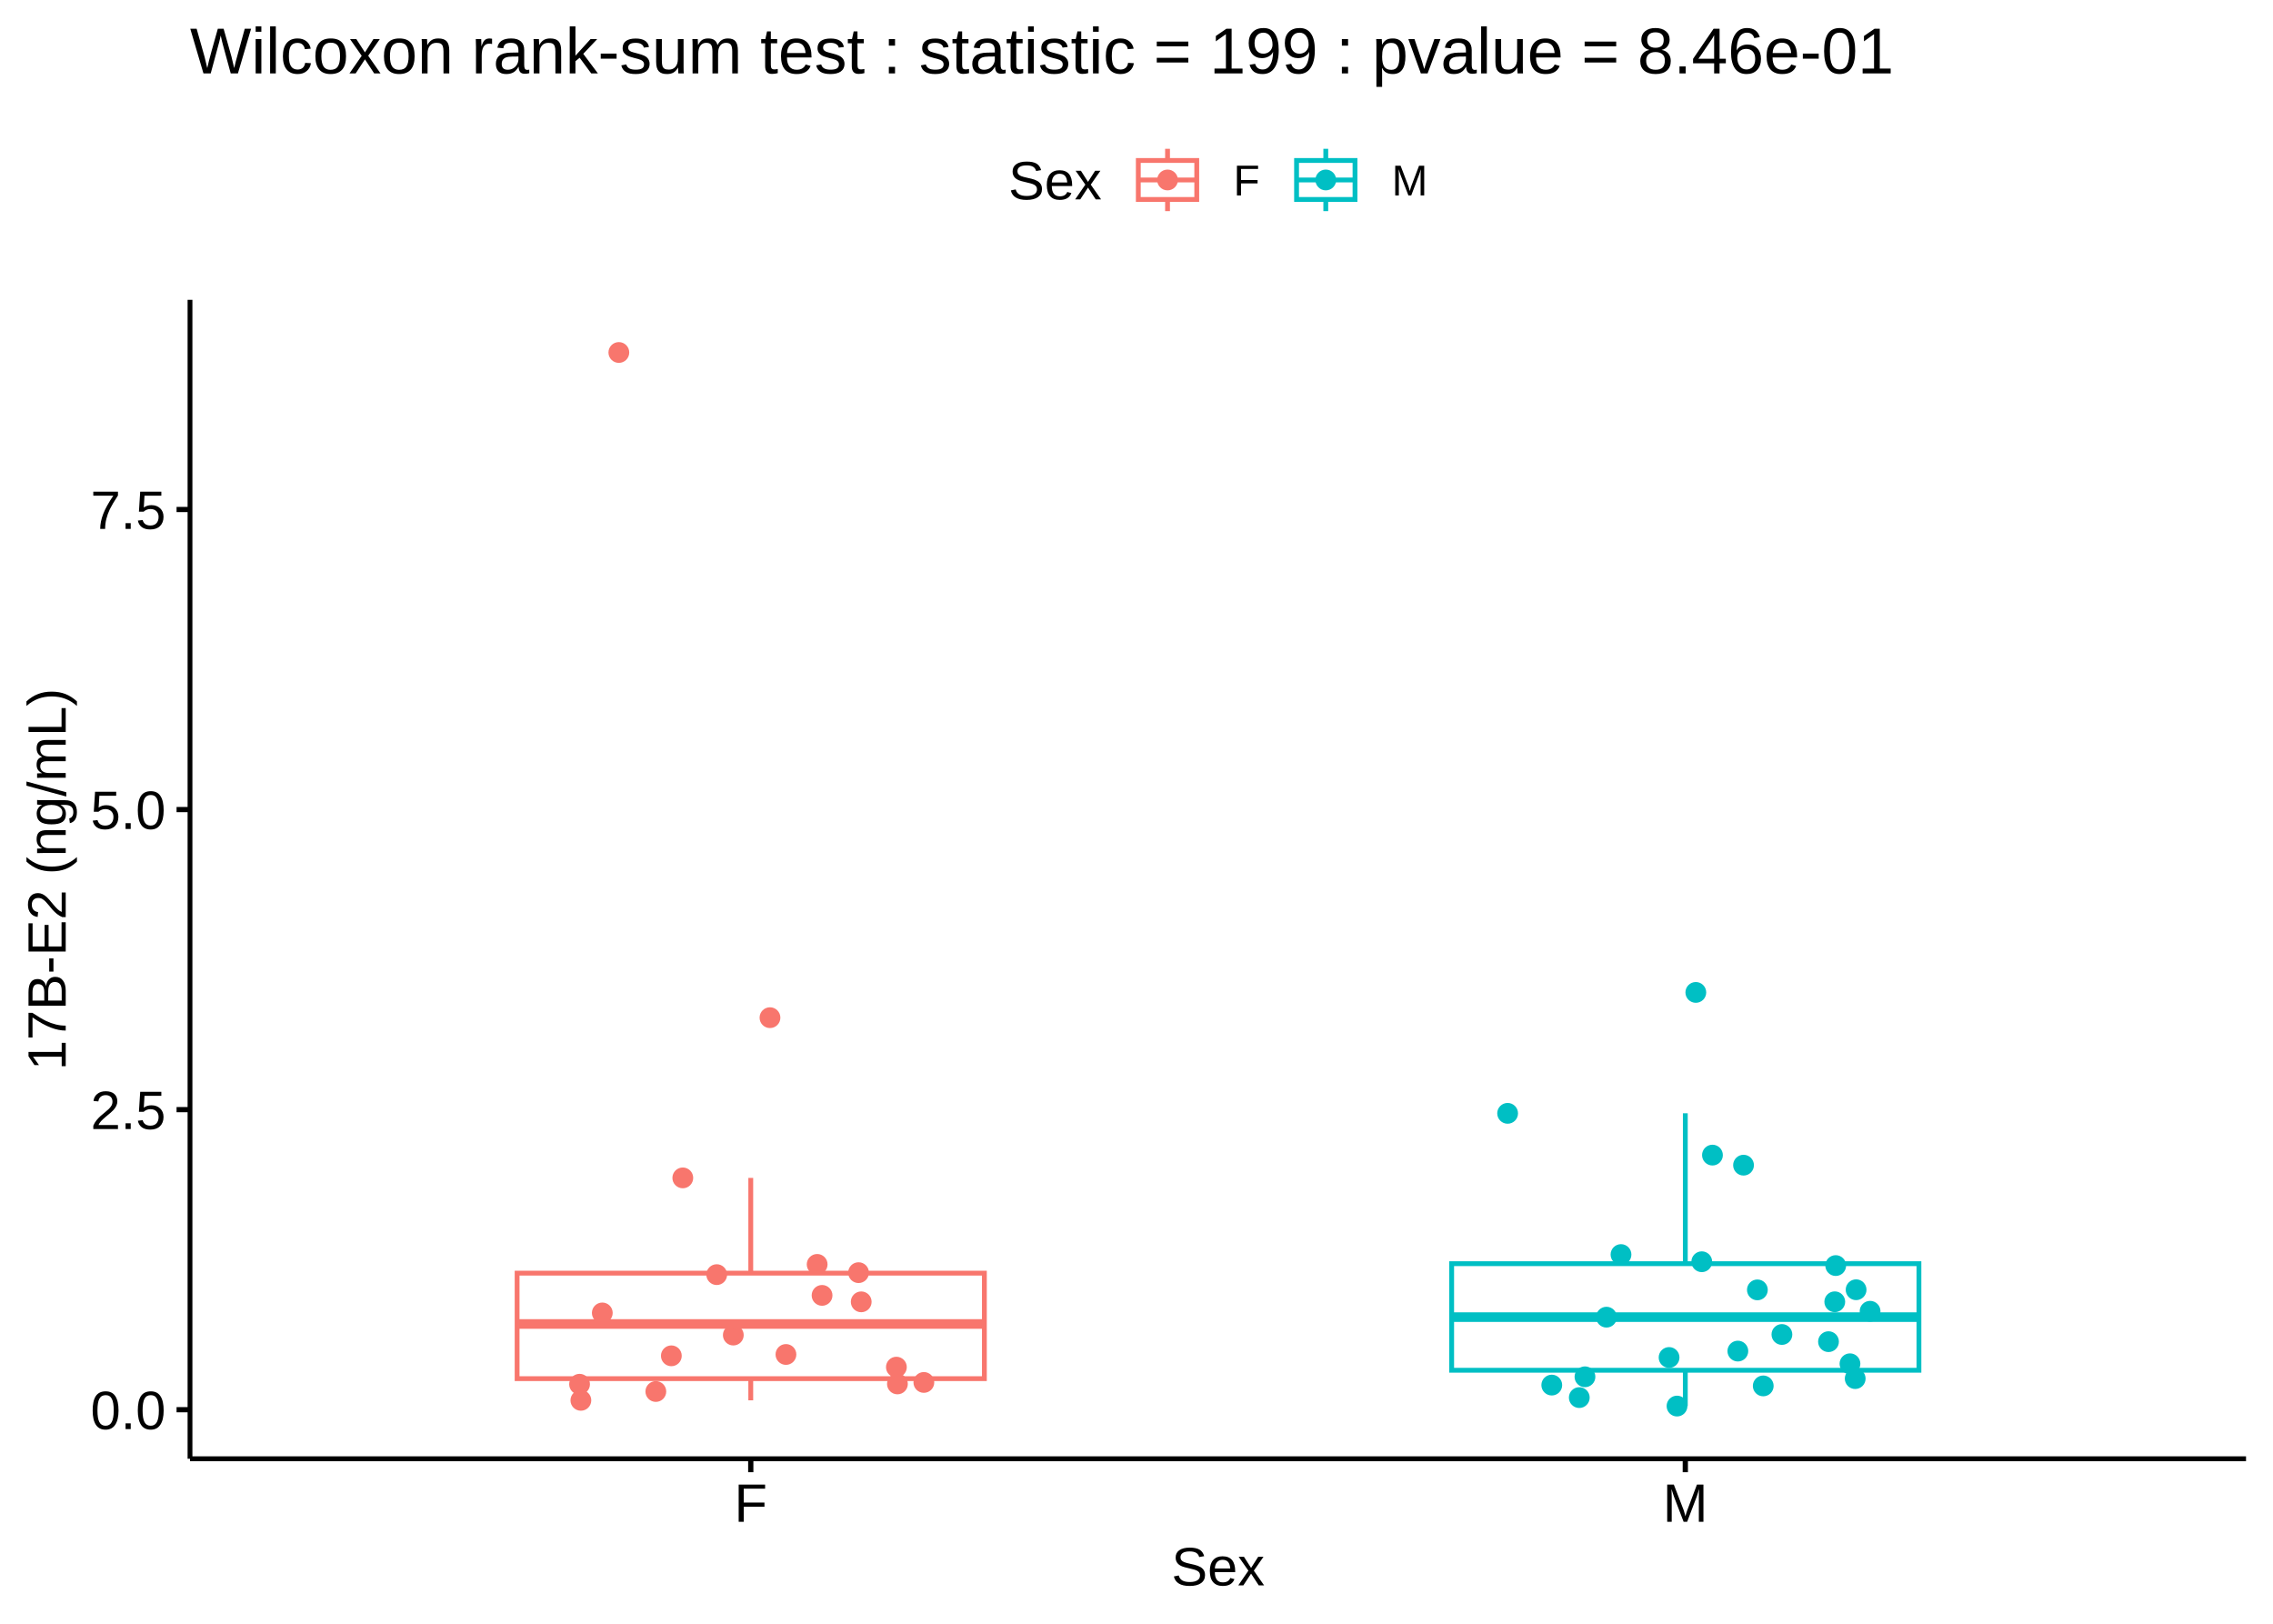
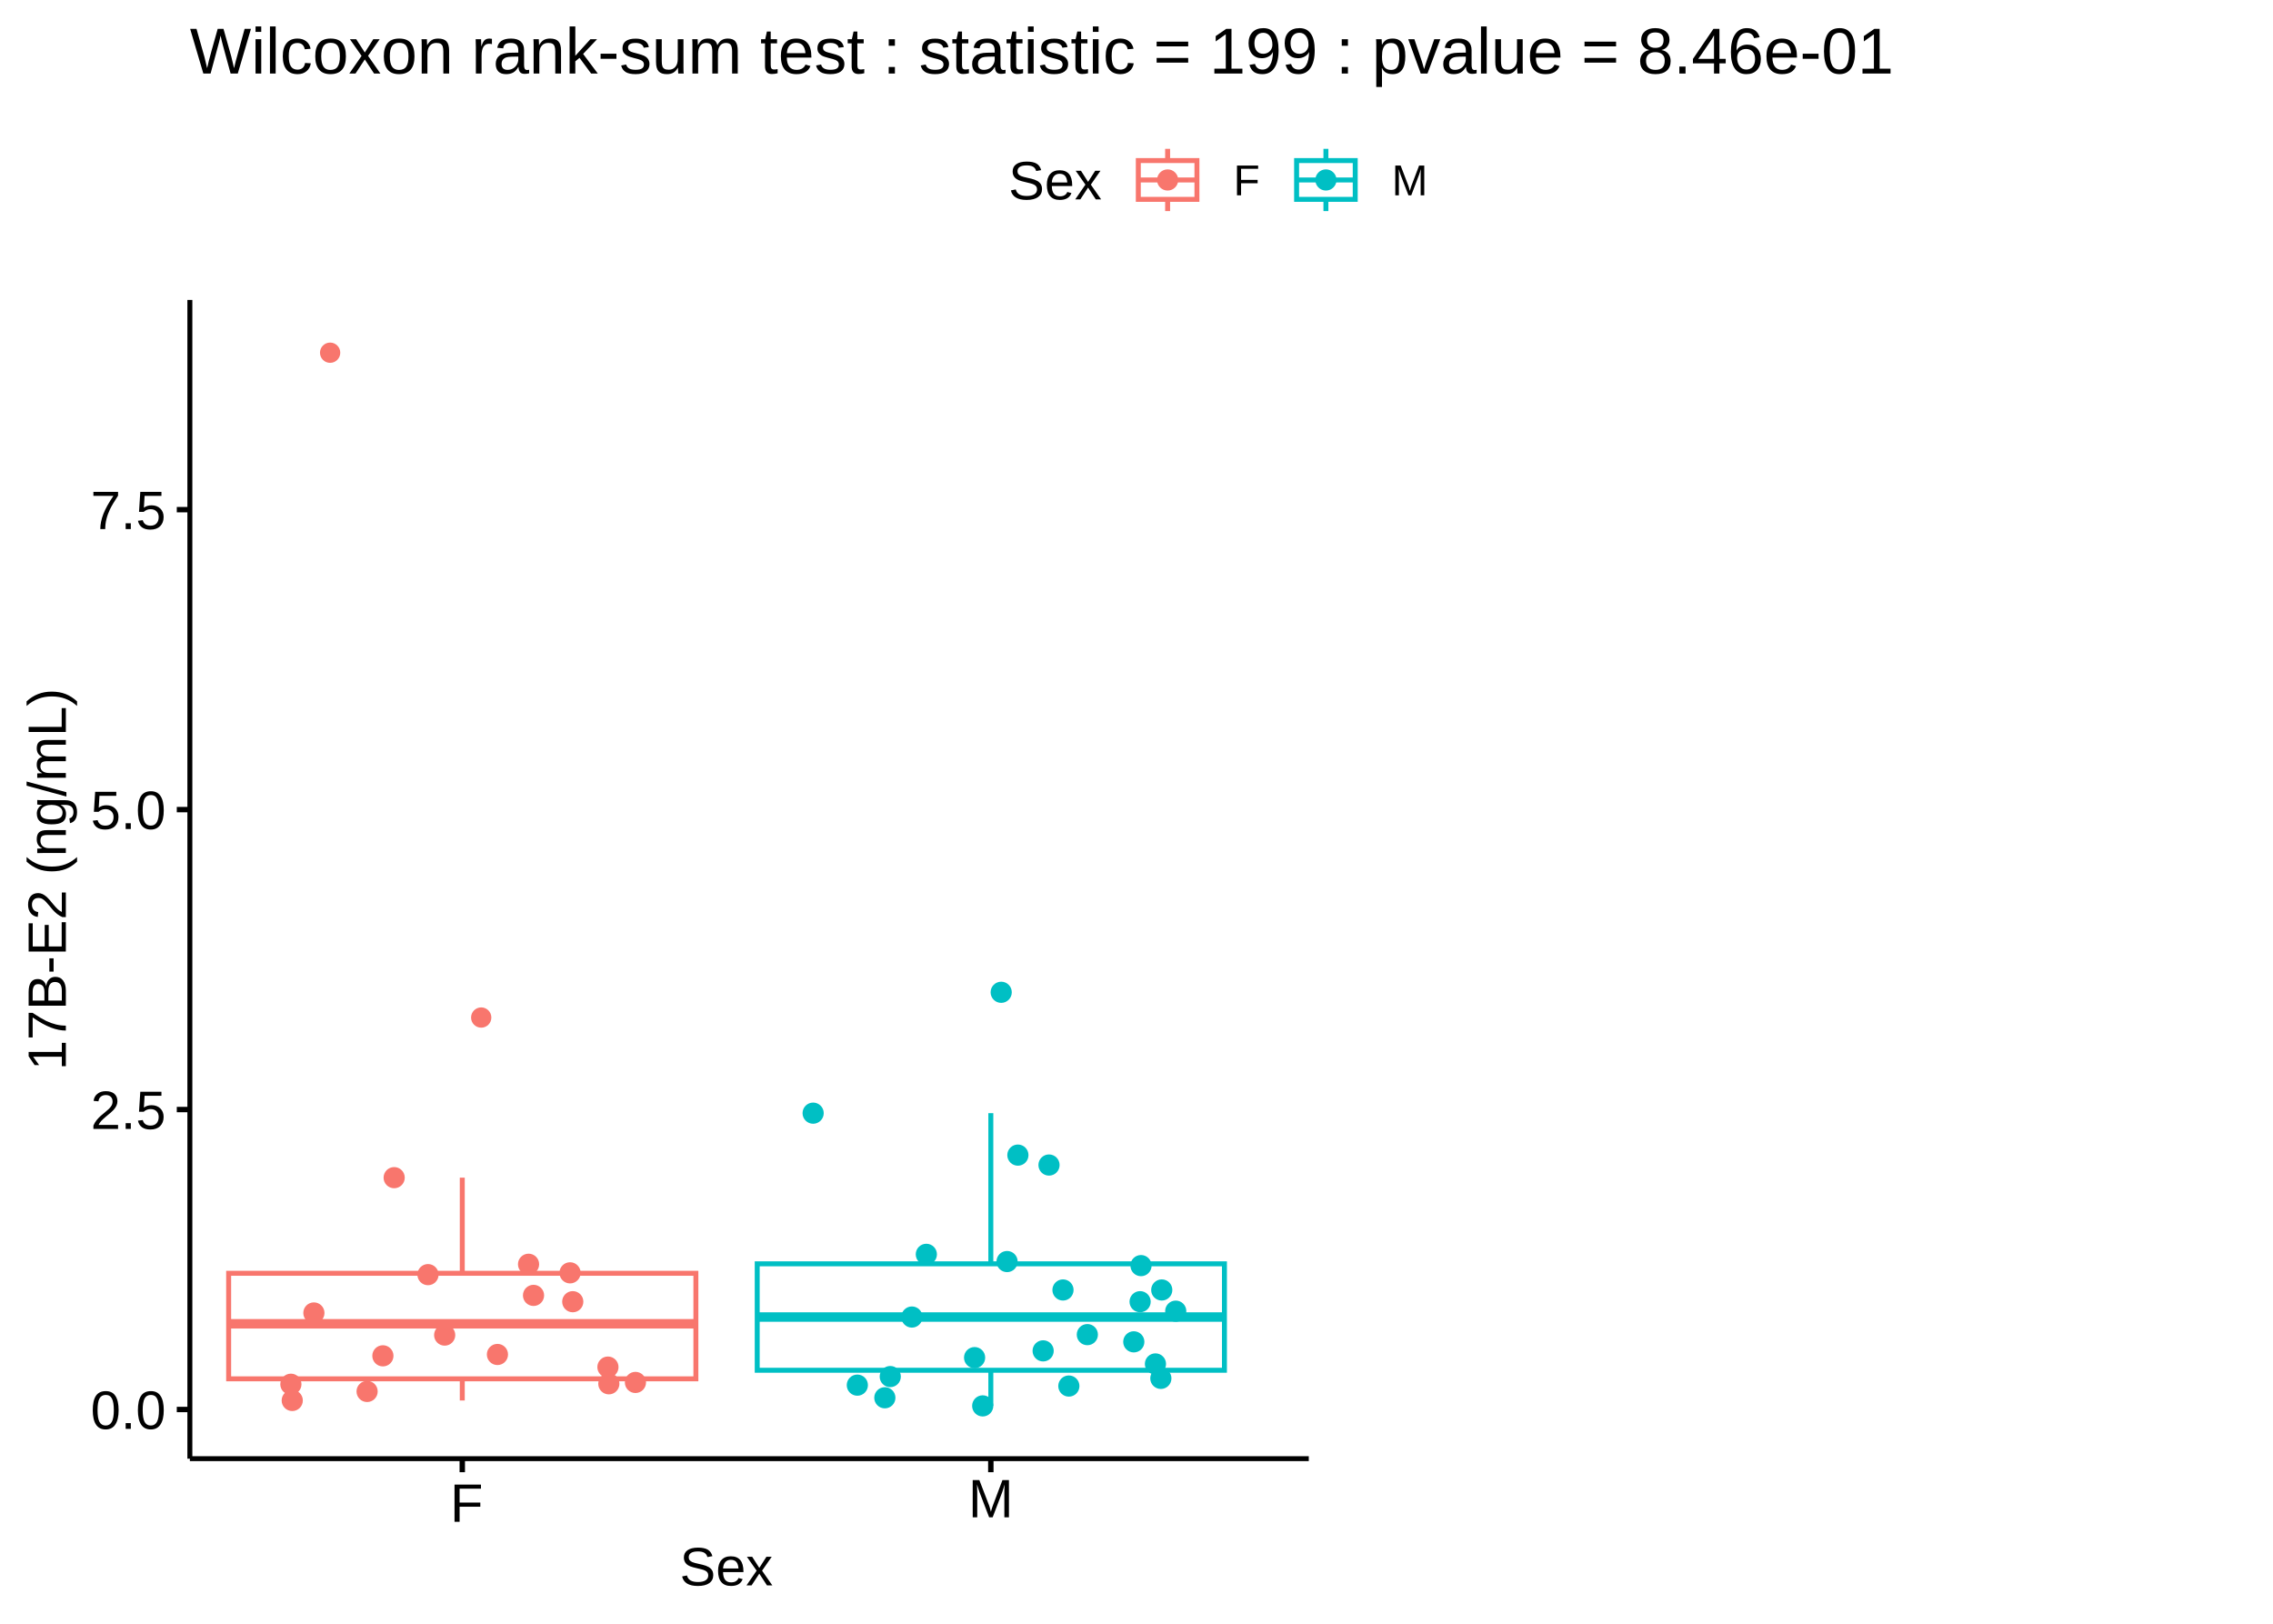
- <svg xmlns="http://www.w3.org/2000/svg" width="504.00pt" height="360.00pt" viewBox="0 0 504.00 360.00">
-   <g class="svglite">
-     <defs>
-       <style type="text/css">
-     .svglite line, .svglite polyline, .svglite polygon, .svglite path, .svglite rect, .svglite circle {
-       fill: none;
-       stroke: #000000;
-       stroke-linecap: round;
-       stroke-linejoin: round;
-       stroke-miterlimit: 10.00;
-     }
-     .svglite text {
-       white-space: pre;
-     }
-     .svglite g.glyphgroup path {
-       fill: inherit;
-       stroke: none;
-     }
-   </style>
-     </defs>
-     <rect width="100%" height="100%" style="stroke: none; fill: #FFFFFF;" />
-     <defs>
-       <clipPath id="cpMC4wMHw1MDQuMDB8MC4wMHwzNjAuMDA=">
-         <rect x="0.00" y="0.00" width="504.00" height="360.00" />
-       </clipPath>
-     </defs>
-     <g clip-path="url(#cpMC4wMHw1MDQuMDB8MC4wMHwzNjAuMDA=)">
-       <rect x="0.00" y="0.00" width="504.00" height="360.00" style="stroke-width: 1.16; stroke: #FFFFFF; fill: #FFFFFF;" />
+ <svg xmlns="http://www.w3.org/2000/svg" id="Layer_1" version="1.1" viewBox="0 0 504 360">
+   <defs>
+     <style>
+       .st0, .st1, .st2, .st3, .st4, .st5, .st6, .st7, .st8 {
+         fill: none;
+       }
+ 
+       .st9, .st1, .st2, .st5, .st6, .st10 {
+         stroke-miterlimit: 10;
+       }
+ 
+       .st9, .st1, .st2, .st11, .st7 {
+         stroke: #f8766d;
+       }
+ 
+       .st9, .st1, .st3, .st5, .st10, .st7, .st8 {
+         stroke-width: 1.1px;
+       }
+ 
+       .st9, .st12, .st13, .st10 {
+         fill: #fff;
+       }
+ 
+       .st2, .st6 {
+         stroke-width: 2.1px;
+       }
+ 
+       .st12 {
+         stroke: #fff;
+       }
+ 
+       .st12, .st3, .st4, .st14, .st11, .st7, .st8 {
+         stroke-linejoin: round;
+       }
+ 
+       .st12, .st4 {
+         stroke-width: 1.2px;
+       }
+ 
+       .st12, .st14, .st11 {
+         stroke-linecap: round;
+       }
+ 
+       .st15 {
+         font-size: 12px;
+       }
+ 
+       .st15, .st16, .st17 {
+         font-family: ArialMT, Arial;
+         isolation: isolate;
+       }
+ 
+       .st3, .st4 {
+         stroke: #000;
+       }
+ 
+       .st18 {
+         clip-path: url(#clippath-1);
+       }
+ 
+       .st19 {
+         clip-path: url(#clippath-2);
+       }
+ 
+       .st5, .st14, .st6, .st10, .st8 {
+         stroke: #00bfc4;
+       }
+ 
+       .st14 {
+         fill: #00bfc4;
+       }
+ 
+       .st14, .st11 {
+         stroke-width: .7px;
+       }
+ 
+       .st16 {
+         font-size: 14.4px;
+       }
+ 
+       .st11 {
+         fill: #f8766d;
+       }
+ 
+       .st17 {
+         font-size: 9.6px;
+       }
+ 
+       .st20 {
+         clip-path: url(#clippath);
+       }
+     </style>
+     <clipPath id="clippath">
+       <rect class="st0" width="504" height="360" />
+     </clipPath>
+     <clipPath id="clippath-1">
+       <rect class="st0" x="42.1" y="66.5" width="455.9" height="257" />
+     </clipPath>
+     <clipPath id="clippath-2">
+       <rect class="st0" width="504" height="360" />
+     </clipPath>
+   </defs>
+   <rect class="st13" width="504" height="360" />
+   <g class="st20">
+     <rect class="st12" width="504" height="360" />
+   </g>
+   <g class="st18">
+     <g>
+       <line class="st7" x1="102.5" y1="282.3" x2="102.5" y2="261.1" />
+       <line class="st7" x1="102.5" y1="305.7" x2="102.5" y2="310.5" />
+       <polygon class="st9" points="50.7 282.3 50.7 305.7 154.3 305.7 154.3 282.3 50.7 282.3" />
+       <line class="st2" x1="50.7" y1="293.5" x2="154.3" y2="293.5" />
+       <line class="st8" x1="219.7" y1="280.2" x2="219.7" y2="246.8" />
+       <line class="st8" x1="219.7" y1="303.8" x2="219.7" y2="311.7" />
+       <polygon class="st10" points="167.9 280.2 167.9 303.8 271.5 303.8 271.5 280.2 167.9 280.2" />
+       <line class="st6" x1="167.9" y1="292" x2="271.5" y2="292" />
+       <circle class="st11" cx="84.9" cy="300.6" r="2" />
+       <circle class="st11" cx="126.4" cy="282.2" r="2" />
+       <circle class="st11" cx="94.9" cy="282.6" r="2" />
+       <circle class="st14" cx="251.4" cy="297.5" r="2" />
+       <circle class="st14" cx="256.2" cy="302.4" r="2" />
+       <circle class="st11" cx="64.8" cy="310.5" r="2" />
+       <circle class="st14" cx="222" cy="220" r="2" />
+       <circle class="st11" cx="135" cy="306.8" r="2" />
+       <circle class="st11" cx="106.7" cy="225.6" r="1.9" />
+       <circle class="st14" cx="216.1" cy="301" r="2" />
+       <circle class="st14" cx="257.6" cy="286" r="2" />
+       <circle class="st11" cx="98.6" cy="296" r="2" />
+       <circle class="st11" cx="117.2" cy="280.3" r="2" />
+       <circle class="st14" cx="225.7" cy="256.1" r="2" />
+       <circle class="st11" cx="69.6" cy="291.1" r="2" />
+       <circle class="st14" cx="252.8" cy="288.6" r="2" />
+       <circle class="st11" cx="81.4" cy="308.5" r="2" />
+       <circle class="st11" cx="64.5" cy="306.9" r="2" />
+       <circle class="st14" cx="205.4" cy="278.1" r="2" />
+       <circle class="st14" cx="257.4" cy="305.6" r="2" />
+       <circle class="st11" cx="134.8" cy="303.1" r="2" />
+       <circle class="st14" cx="235.7" cy="286" r="2" />
+       <circle class="st14" cx="231.3" cy="299.5" r="2" />
+       <circle class="st14" cx="260.7" cy="290.7" r="2" />
+       <circle class="st14" cx="232.6" cy="258.3" r="2" />
+       <circle class="st14" cx="237" cy="307.3" r="2" />
+       <circle class="st14" cx="223.3" cy="279.7" r="2" />
+       <circle class="st11" cx="110.3" cy="300.3" r="2" />
+       <circle class="st14" cx="202.2" cy="292" r="2" />
+       <circle class="st11" cx="73.2" cy="78.2" r="1.9" />
+       <circle class="st11" cx="140.9" cy="306.5" r="2" />
+       <circle class="st14" cx="253" cy="280.6" r="2" />
+       <circle class="st11" cx="118.3" cy="287.2" r="2" />
+       <circle class="st11" cx="127" cy="288.6" r="2" />
+       <circle class="st14" cx="180.3" cy="246.8" r="2" />
+       <circle class="st14" cx="217.9" cy="311.7" r="2" />
+       <circle class="st14" cx="241.1" cy="295.9" r="2" />
+       <circle class="st14" cx="196.2" cy="309.9" r="2" />
+       <circle class="st11" cx="87.4" cy="261.1" r="2" />
+       <circle class="st14" cx="197.4" cy="305.2" r="2" />
+       <circle class="st14" cx="190.1" cy="307.1" r="2" />
    </g>
-     <defs>
-       <clipPath id="cpNDIuMTN8NDk4LjAyfDY2LjQ3fDMyMy40Mg==">
-         <rect x="42.13" y="66.47" width="455.89" height="256.95" />
-       </clipPath>
-     </defs>
-     <g clip-path="url(#cpNDIuMTN8NDk4LjAyfDY2LjQ3fDMyMy40Mg==)">
-       <rect x="42.13" y="66.47" width="455.89" height="256.95" style="stroke-width: 1.16; stroke: none; fill: #FFFFFF;" />
-       <line x1="166.47" y1="282.27" x2="166.47" y2="261.15" style="stroke-width: 1.07; stroke: #F8766D; stroke-linecap: butt;" />
-       <line x1="166.47" y1="305.66" x2="166.47" y2="310.46" style="stroke-width: 1.07; stroke: #F8766D; stroke-linecap: butt;" />
-       <polygon points="114.66,282.27 114.66,305.66 218.27,305.66 218.27,282.27 114.66,282.27 " style="stroke-width: 1.07; stroke: #F8766D; stroke-linecap: butt; stroke-linejoin: miter; fill: #FFFFFF;" />
-       <line x1="114.66" y1="293.54" x2="218.27" y2="293.54" style="stroke-width: 2.13; stroke: #F8766D; stroke-linecap: butt; stroke-linejoin: miter;" />
-       <line x1="373.69" y1="280.17" x2="373.69" y2="246.83" style="stroke-width: 1.07; stroke: #00BFC4; stroke-linecap: butt;" />
-       <line x1="373.69" y1="303.80" x2="373.69" y2="311.74" style="stroke-width: 1.07; stroke: #00BFC4; stroke-linecap: butt;" />
-       <polygon points="321.88,280.17 321.88,303.80 425.49,303.80 425.49,280.17 321.88,280.17 " style="stroke-width: 1.07; stroke: #00BFC4; stroke-linecap: butt; stroke-linejoin: miter; fill: #FFFFFF;" />
-       <line x1="321.88" y1="292.02" x2="425.49" y2="292.02" style="stroke-width: 2.13; stroke: #00BFC4; stroke-linecap: butt; stroke-linejoin: miter;" />
-       <circle cx="148.86" cy="300.60" r="1.95" style="stroke-width: 0.71; stroke: #F8766D; fill: #F8766D;" />
-       <circle cx="190.37" cy="282.16" r="1.95" style="stroke-width: 0.71; stroke: #F8766D; fill: #F8766D;" />
-       <circle cx="158.92" cy="282.60" r="1.95" style="stroke-width: 0.71; stroke: #F8766D; fill: #F8766D;" />
-       <circle cx="405.44" cy="297.46" r="1.95" style="stroke-width: 0.71; stroke: #00BFC4; fill: #00BFC4;" />
-       <circle cx="410.20" cy="302.36" r="1.95" style="stroke-width: 0.71; stroke: #00BFC4; fill: #00BFC4;" />
-       <circle cx="128.80" cy="310.47" r="1.95" style="stroke-width: 0.71; stroke: #F8766D; fill: #F8766D;" />
-       <circle cx="376.02" cy="220.03" r="1.95" style="stroke-width: 0.71; stroke: #00BFC4; fill: #00BFC4;" />
-       <circle cx="198.99" cy="306.83" r="1.95" style="stroke-width: 0.71; stroke: #F8766D; fill: #F8766D;" />
-       <circle cx="170.73" cy="225.63" r="1.95" style="stroke-width: 0.71; stroke: #F8766D; fill: #F8766D;" />
-       <circle cx="370.09" cy="300.97" r="1.95" style="stroke-width: 0.71; stroke: #00BFC4; fill: #00BFC4;" />
-       <circle cx="411.56" cy="285.95" r="1.95" style="stroke-width: 0.71; stroke: #00BFC4; fill: #00BFC4;" />
-       <circle cx="162.60" cy="296.00" r="1.95" style="stroke-width: 0.71; stroke: #F8766D; fill: #F8766D;" />
-       <circle cx="181.19" cy="280.33" r="1.95" style="stroke-width: 0.71; stroke: #F8766D; fill: #F8766D;" />
-       <circle cx="379.71" cy="256.10" r="1.95" style="stroke-width: 0.71; stroke: #00BFC4; fill: #00BFC4;" />
-       <circle cx="133.55" cy="291.09" r="1.95" style="stroke-width: 0.71; stroke: #F8766D; fill: #F8766D;" />
-       <circle cx="406.83" cy="288.62" r="1.95" style="stroke-width: 0.71; stroke: #00BFC4; fill: #00BFC4;" />
-       <circle cx="145.42" cy="308.51" r="1.95" style="stroke-width: 0.71; stroke: #F8766D; fill: #F8766D;" />
-       <circle cx="128.51" cy="306.90" r="1.95" style="stroke-width: 0.71; stroke: #F8766D; fill: #F8766D;" />
-       <circle cx="359.43" cy="278.15" r="1.95" style="stroke-width: 0.71; stroke: #00BFC4; fill: #00BFC4;" />
-       <circle cx="411.36" cy="305.65" r="1.95" style="stroke-width: 0.71; stroke: #00BFC4; fill: #00BFC4;" />
-       <circle cx="198.76" cy="303.11" r="1.95" style="stroke-width: 0.71; stroke: #F8766D; fill: #F8766D;" />
-       <circle cx="389.67" cy="285.98" r="1.95" style="stroke-width: 0.71; stroke: #00BFC4; fill: #00BFC4;" />
-       <circle cx="385.34" cy="299.55" r="1.95" style="stroke-width: 0.71; stroke: #00BFC4; fill: #00BFC4;" />
-       <circle cx="414.66" cy="290.72" r="1.95" style="stroke-width: 0.71; stroke: #00BFC4; fill: #00BFC4;" />
-       <circle cx="386.60" cy="258.33" r="1.95" style="stroke-width: 0.71; stroke: #00BFC4; fill: #00BFC4;" />
-       <circle cx="390.97" cy="307.27" r="1.95" style="stroke-width: 0.71; stroke: #00BFC4; fill: #00BFC4;" />
-       <circle cx="377.34" cy="279.74" r="1.95" style="stroke-width: 0.71; stroke: #00BFC4; fill: #00BFC4;" />
-       <circle cx="174.27" cy="300.30" r="1.95" style="stroke-width: 0.71; stroke: #F8766D; fill: #F8766D;" />
-       <circle cx="356.21" cy="292.03" r="1.95" style="stroke-width: 0.71; stroke: #00BFC4; fill: #00BFC4;" />
-       <circle cx="137.22" cy="78.15" r="1.95" style="stroke-width: 0.71; stroke: #F8766D; fill: #F8766D;" />
-       <circle cx="204.85" cy="306.50" r="1.95" style="stroke-width: 0.71; stroke: #F8766D; fill: #F8766D;" />
-       <circle cx="407.04" cy="280.59" r="1.95" style="stroke-width: 0.71; stroke: #00BFC4; fill: #00BFC4;" />
-       <circle cx="182.28" cy="287.20" r="1.95" style="stroke-width: 0.71; stroke: #F8766D; fill: #F8766D;" />
-       <circle cx="190.96" cy="288.63" r="1.95" style="stroke-width: 0.71; stroke: #F8766D; fill: #F8766D;" />
-       <circle cx="334.29" cy="246.84" r="1.95" style="stroke-width: 0.71; stroke: #00BFC4; fill: #00BFC4;" />
-       <circle cx="371.85" cy="311.74" r="1.95" style="stroke-width: 0.71; stroke: #00BFC4; fill: #00BFC4;" />
-       <circle cx="395.11" cy="295.87" r="1.95" style="stroke-width: 0.71; stroke: #00BFC4; fill: #00BFC4;" />
-       <circle cx="350.18" cy="309.86" r="1.95" style="stroke-width: 0.71; stroke: #00BFC4; fill: #00BFC4;" />
-       <circle cx="151.40" cy="261.15" r="1.95" style="stroke-width: 0.71; stroke: #F8766D; fill: #F8766D;" />
-       <circle cx="351.44" cy="305.25" r="1.95" style="stroke-width: 0.71; stroke: #00BFC4; fill: #00BFC4;" />
-       <circle cx="344.08" cy="307.09" r="1.95" style="stroke-width: 0.71; stroke: #00BFC4; fill: #00BFC4;" />
-     </g>
-     <g clip-path="url(#cpMC4wMHw1MDQuMDB8MC4wMHwzNjAuMDA=)">
-       <polyline points="42.13,323.42 42.13,66.47 " style="stroke-width: 1.07; stroke-linecap: butt;" />
-       <text x="36.76" y="316.85" text-anchor="end" style="font-size: 12.00px; font-family: &quot;Arial&quot;;" textLength="16.67px" lengthAdjust="spacingAndGlyphs">0.0</text>
-       <text x="36.76" y="250.32" text-anchor="end" style="font-size: 12.00px; font-family: &quot;Arial&quot;;" textLength="16.67px" lengthAdjust="spacingAndGlyphs">2.5</text>
-       <text x="36.76" y="183.79" text-anchor="end" style="font-size: 12.00px; font-family: &quot;Arial&quot;;" textLength="16.67px" lengthAdjust="spacingAndGlyphs">5.0</text>
-       <text x="36.76" y="117.26" text-anchor="end" style="font-size: 12.00px; font-family: &quot;Arial&quot;;" textLength="16.67px" lengthAdjust="spacingAndGlyphs">7.5</text>
-       <polyline points="39.15,312.55 42.13,312.55 " style="stroke-width: 1.16; stroke-linecap: butt;" />
-       <polyline points="39.15,246.02 42.13,246.02 " style="stroke-width: 1.16; stroke-linecap: butt;" />
-       <polyline points="39.15,179.49 42.13,179.49 " style="stroke-width: 1.16; stroke-linecap: butt;" />
-       <polyline points="39.15,112.96 42.13,112.96 " style="stroke-width: 1.16; stroke-linecap: butt;" />
-       <polyline points="42.13,323.42 498.02,323.42 " style="stroke-width: 1.07; stroke-linecap: butt;" />
-       <polyline points="166.47,326.41 166.47,323.42 " style="stroke-width: 1.16; stroke-linecap: butt;" />
-       <polyline points="373.69,326.41 373.69,323.42 " style="stroke-width: 1.16; stroke-linecap: butt;" />
-       <text x="166.47" y="337.40" text-anchor="middle" style="font-size: 12.00px; font-family: &quot;Arial&quot;;" textLength="7.33px" lengthAdjust="spacingAndGlyphs">F</text>
-       <text x="373.69" y="337.40" text-anchor="middle" style="font-size: 12.00px; font-family: &quot;Arial&quot;;" textLength="10.00px" lengthAdjust="spacingAndGlyphs">M</text>
-       <text x="270.08" y="351.50" text-anchor="middle" style="font-size: 12.00px; font-family: &quot;Arial&quot;;" textLength="20.67px" lengthAdjust="spacingAndGlyphs">Sex</text>
-       <text transform="translate(14.57,194.95) rotate(-90)" text-anchor="middle" style="font-size: 12.00px; font-family: &quot;Arial&quot;;" textLength="84.69px" lengthAdjust="spacingAndGlyphs">17B-E2 (ng/mL)</text>
-       <rect x="217.61" y="25.28" width="104.94" height="29.24" style="stroke-width: 1.16; stroke: none; fill: #FFFFFF;" />
-       <text x="223.59" y="44.20" style="font-size: 12.00px; font-family: &quot;Arial&quot;;" textLength="20.67px" lengthAdjust="spacingAndGlyphs">Sex</text>
-       <polyline points="258.88,46.81 258.88,44.22 " style="stroke-width: 1.07; stroke: #F8766D; stroke-linecap: butt; stroke-linejoin: miter;" />
-       <polyline points="258.88,35.58 258.88,32.99 " style="stroke-width: 1.07; stroke: #F8766D; stroke-linecap: butt; stroke-linejoin: miter;" />
-       <rect x="252.40" y="35.58" width="12.96" height="8.64" style="stroke-width: 1.07; stroke: #F8766D; stroke-linecap: butt; stroke-linejoin: miter; fill: #FFFFFF;" />
-       <polyline points="252.40,39.90 265.36,39.90 " style="stroke-width: 1.07; stroke: #F8766D; stroke-linecap: butt; stroke-linejoin: miter;" />
-       <circle cx="258.88" cy="39.90" r="1.95" style="stroke-width: 0.71; stroke: #F8766D; fill: #F8766D;" />
-       <polyline points="293.97,46.81 293.97,44.22 " style="stroke-width: 1.07; stroke: #00BFC4; stroke-linecap: butt; stroke-linejoin: miter;" />
-       <polyline points="293.97,35.58 293.97,32.99 " style="stroke-width: 1.07; stroke: #00BFC4; stroke-linecap: butt; stroke-linejoin: miter;" />
-       <rect x="287.49" y="35.58" width="12.96" height="8.64" style="stroke-width: 1.07; stroke: #00BFC4; stroke-linecap: butt; stroke-linejoin: miter; fill: #FFFFFF;" />
-       <polyline points="287.49,39.90 300.45,39.90 " style="stroke-width: 1.07; stroke: #00BFC4; stroke-linecap: butt; stroke-linejoin: miter;" />
-       <circle cx="293.97" cy="39.90" r="1.95" style="stroke-width: 0.71; stroke: #00BFC4; fill: #00BFC4;" />
-       <text x="273.49" y="43.33" style="font-size: 9.60px; font-family: &quot;Arial&quot;;" textLength="5.86px" lengthAdjust="spacingAndGlyphs">F</text>
-       <text x="308.59" y="43.33" style="font-size: 9.60px; font-family: &quot;Arial&quot;;" textLength="7.98px" lengthAdjust="spacingAndGlyphs">M</text>
-       <text x="42.13" y="16.28" style="font-size: 14.40px; font-family: &quot;Arial&quot;;" textLength="377.61px" lengthAdjust="spacingAndGlyphs">Wilcoxon rank-sum test : statistic = 199 : pvalue = 8.46e-01</text>
+   </g>
+   <g class="st19">
+     <g>
+       <line class="st3" x1="42.1" y1="323.4" x2="42.1" y2="66.5" />
+       <text class="st15" transform="translate(20.1 316.8)">
+         <tspan x="0" y="0">0.0</tspan>
+       </text>
+       <text class="st15" transform="translate(20.1 250.3)">
+         <tspan x="0" y="0">2.5</tspan>
+       </text>
+       <text class="st15" transform="translate(20.1 183.8)">
+         <tspan x="0" y="0">5.0</tspan>
+       </text>
+       <text class="st15" transform="translate(20.1 117.3)">
+         <tspan x="0" y="0">7.5</tspan>
+       </text>
+       <line class="st4" x1="39.2" y1="312.5" x2="42.1" y2="312.5" />
+       <line class="st4" x1="39.2" y1="246" x2="42.1" y2="246" />
+       <line class="st4" x1="39.2" y1="179.5" x2="42.1" y2="179.5" />
+       <line class="st4" x1="39.2" y1="113" x2="42.1" y2="113" />
+       <line class="st3" x1="42.1" y1="323.4" x2="290.2" y2="323.4" />
+       <line class="st4" x1="102.5" y1="326.4" x2="102.5" y2="323.4" />
+       <line class="st4" x1="219.7" y1="326.4" x2="219.7" y2="323.4" />
+       <text class="st15" transform="translate(99.8 337.4)">
+         <tspan x="0" y="0">F</tspan>
+       </text>
+       <text class="st15" transform="translate(214.7 336.4)">
+         <tspan x="0" y="0">M</tspan>
+       </text>
+       <text class="st15" transform="translate(150.7 351.5)">
+         <tspan x="0" y="0">Sex</tspan>
+       </text>
+       <text class="st15" transform="translate(14.6 237.3) rotate(-90)">
+         <tspan x="0" y="0">17B-E2 (ng/mL)</tspan>
+       </text>
+       <rect class="st13" x="217.6" y="25.3" width="104.9" height="29.2" />
+       <text class="st15" transform="translate(223.6 44.2)">
+         <tspan x="0" y="0">Sex</tspan>
+       </text>
+       <line class="st1" x1="258.9" y1="46.8" x2="258.9" y2="44.2" />
+       <line class="st1" x1="258.9" y1="35.6" x2="258.9" y2="33" />
+       <rect class="st9" x="252.4" y="35.6" width="13" height="8.6" />
+       <line class="st1" x1="252.4" y1="39.9" x2="265.4" y2="39.9" />
+       <circle class="st11" cx="258.9" cy="39.9" r="2" />
+       <line class="st5" x1="294" y1="46.8" x2="294" y2="44.2" />
+       <line class="st5" x1="294" y1="35.6" x2="294" y2="33" />
+       <rect class="st10" x="287.5" y="35.6" width="13" height="8.6" />
+       <line class="st5" x1="287.5" y1="39.9" x2="300.5" y2="39.9" />
+       <circle class="st14" cx="294" cy="39.9" r="2" />
+       <text class="st17" transform="translate(273.5 43.3)">
+         <tspan x="0" y="0">F</tspan>
+       </text>
+       <text class="st17" transform="translate(308.6 43.3)">
+         <tspan x="0" y="0">M</tspan>
+       </text>
+       <text class="st16" transform="translate(42.1 16.3)">
+         <tspan x="0" y="0">Wilcoxon rank-sum test : statistic = 199 : pvalue = 8.46e-01</tspan>
+       </text>
    </g>
  </g>
</svg>
